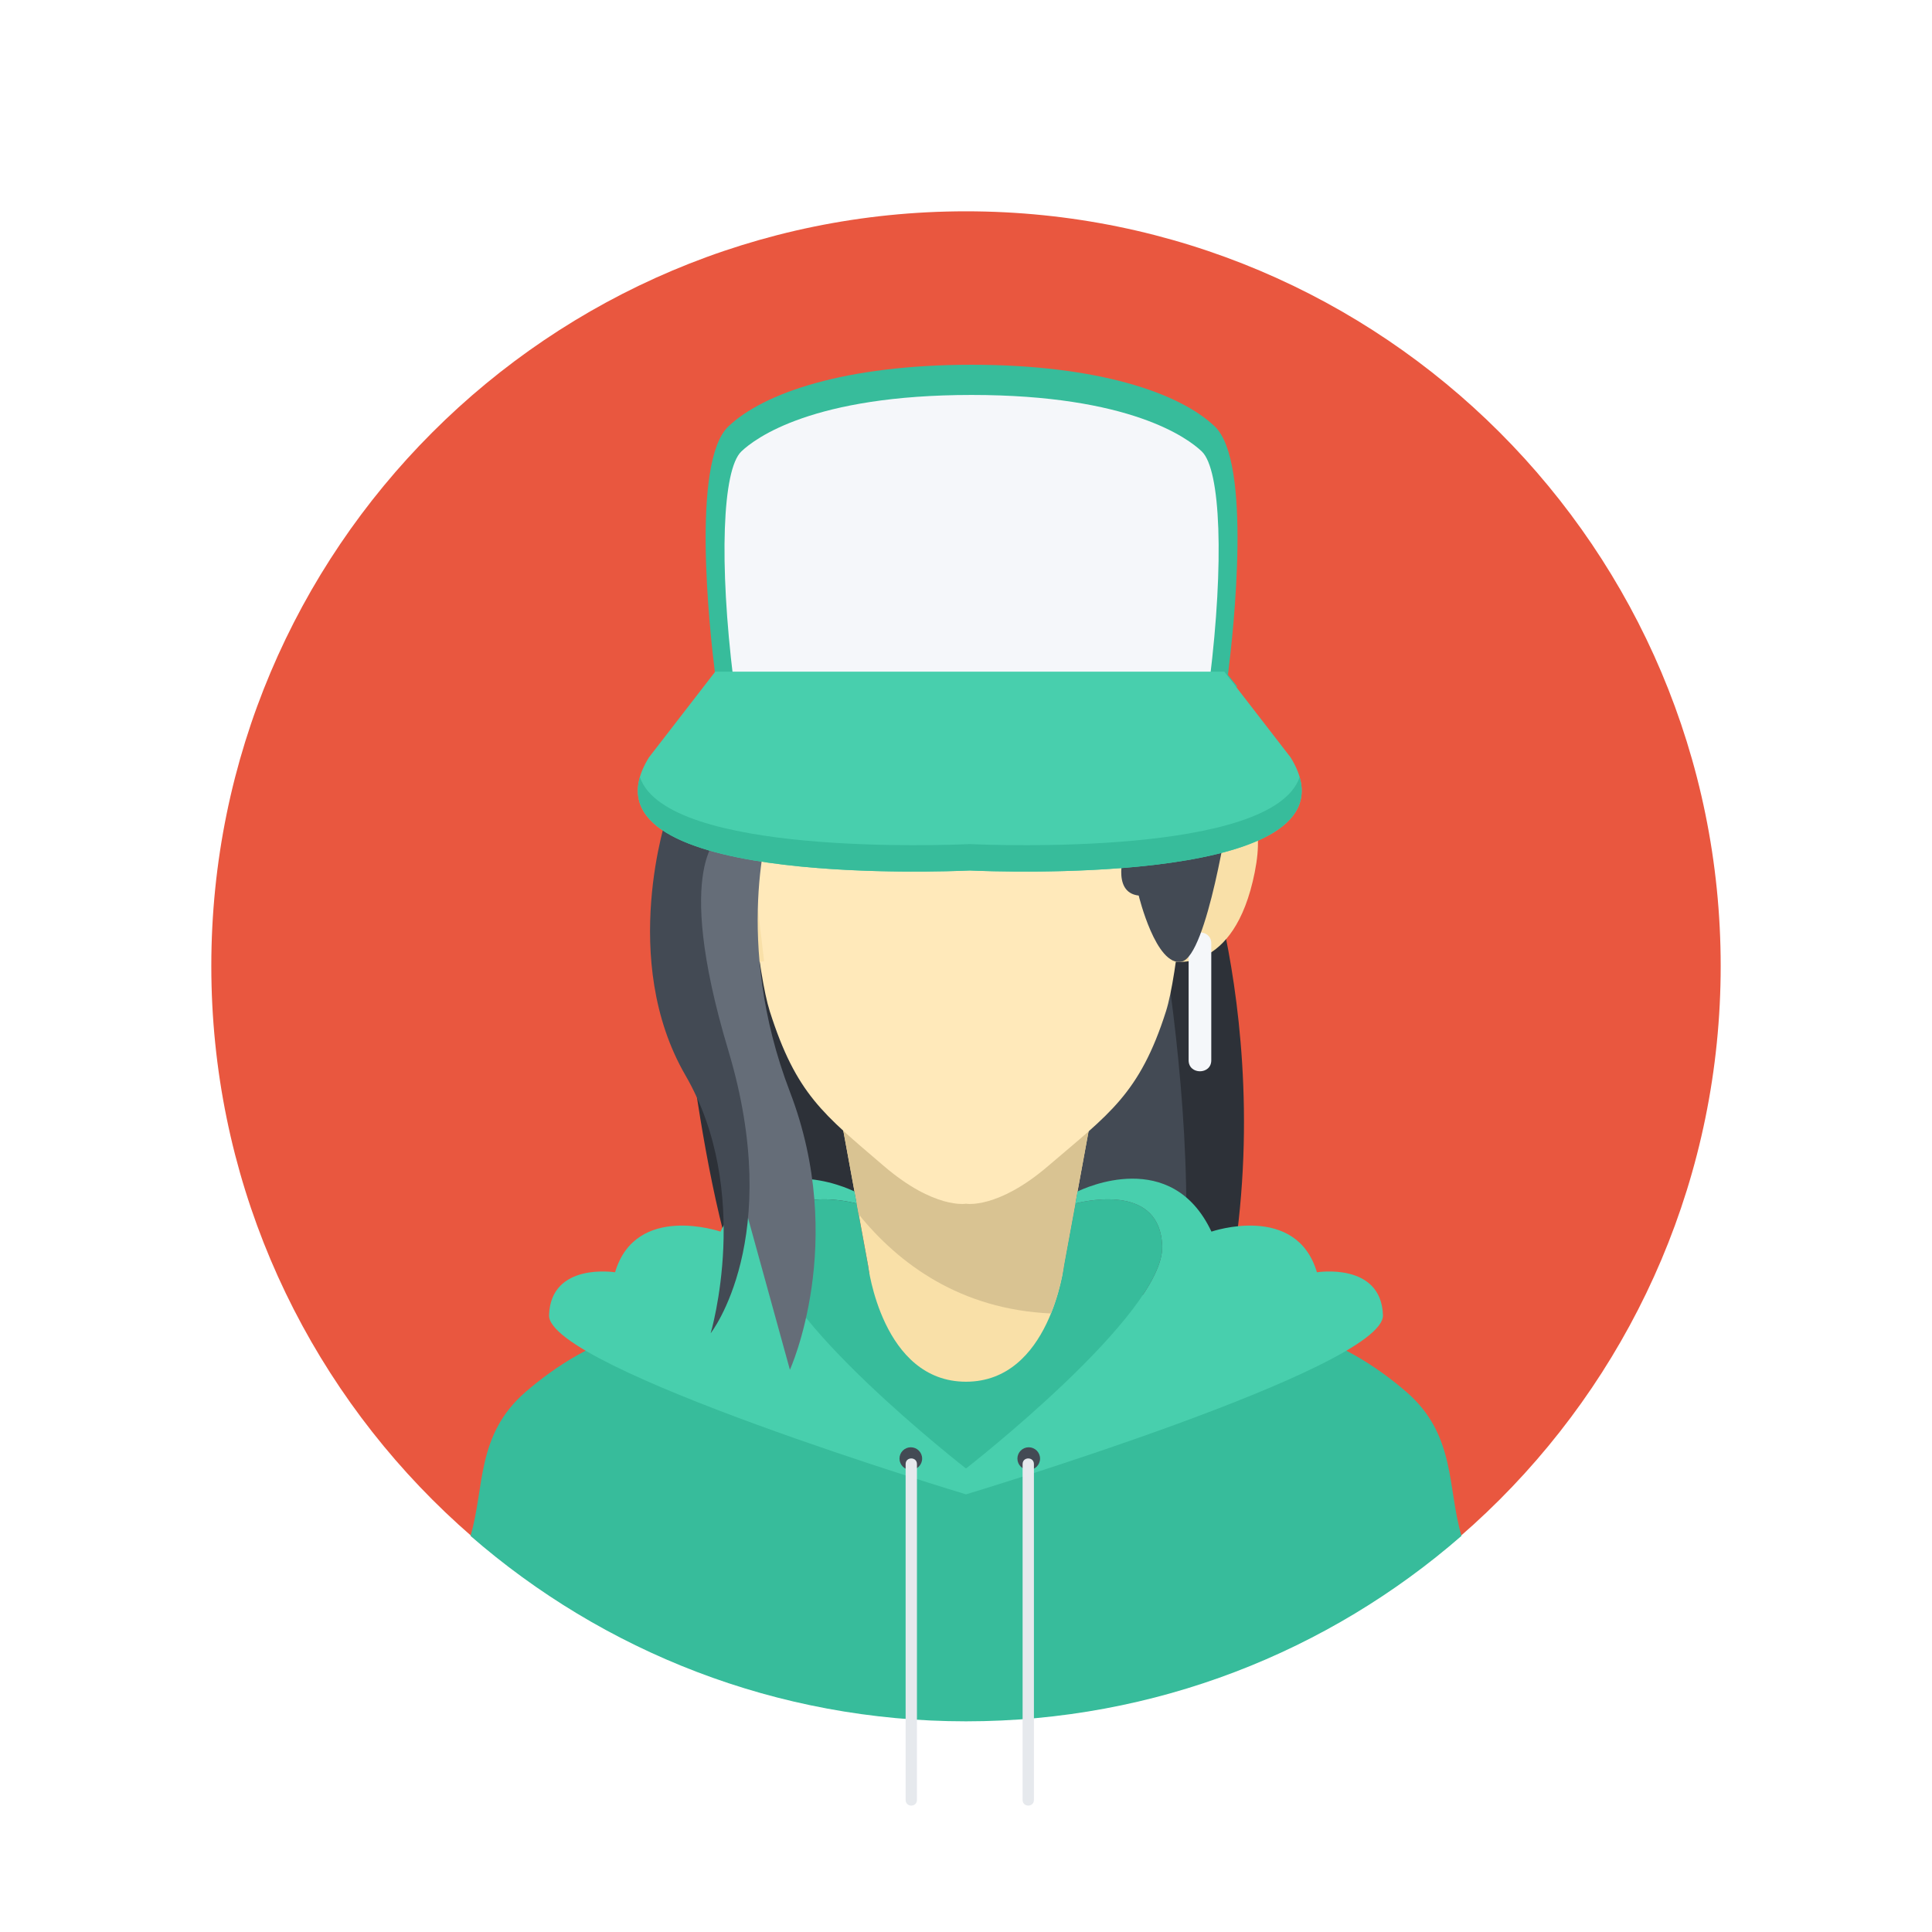
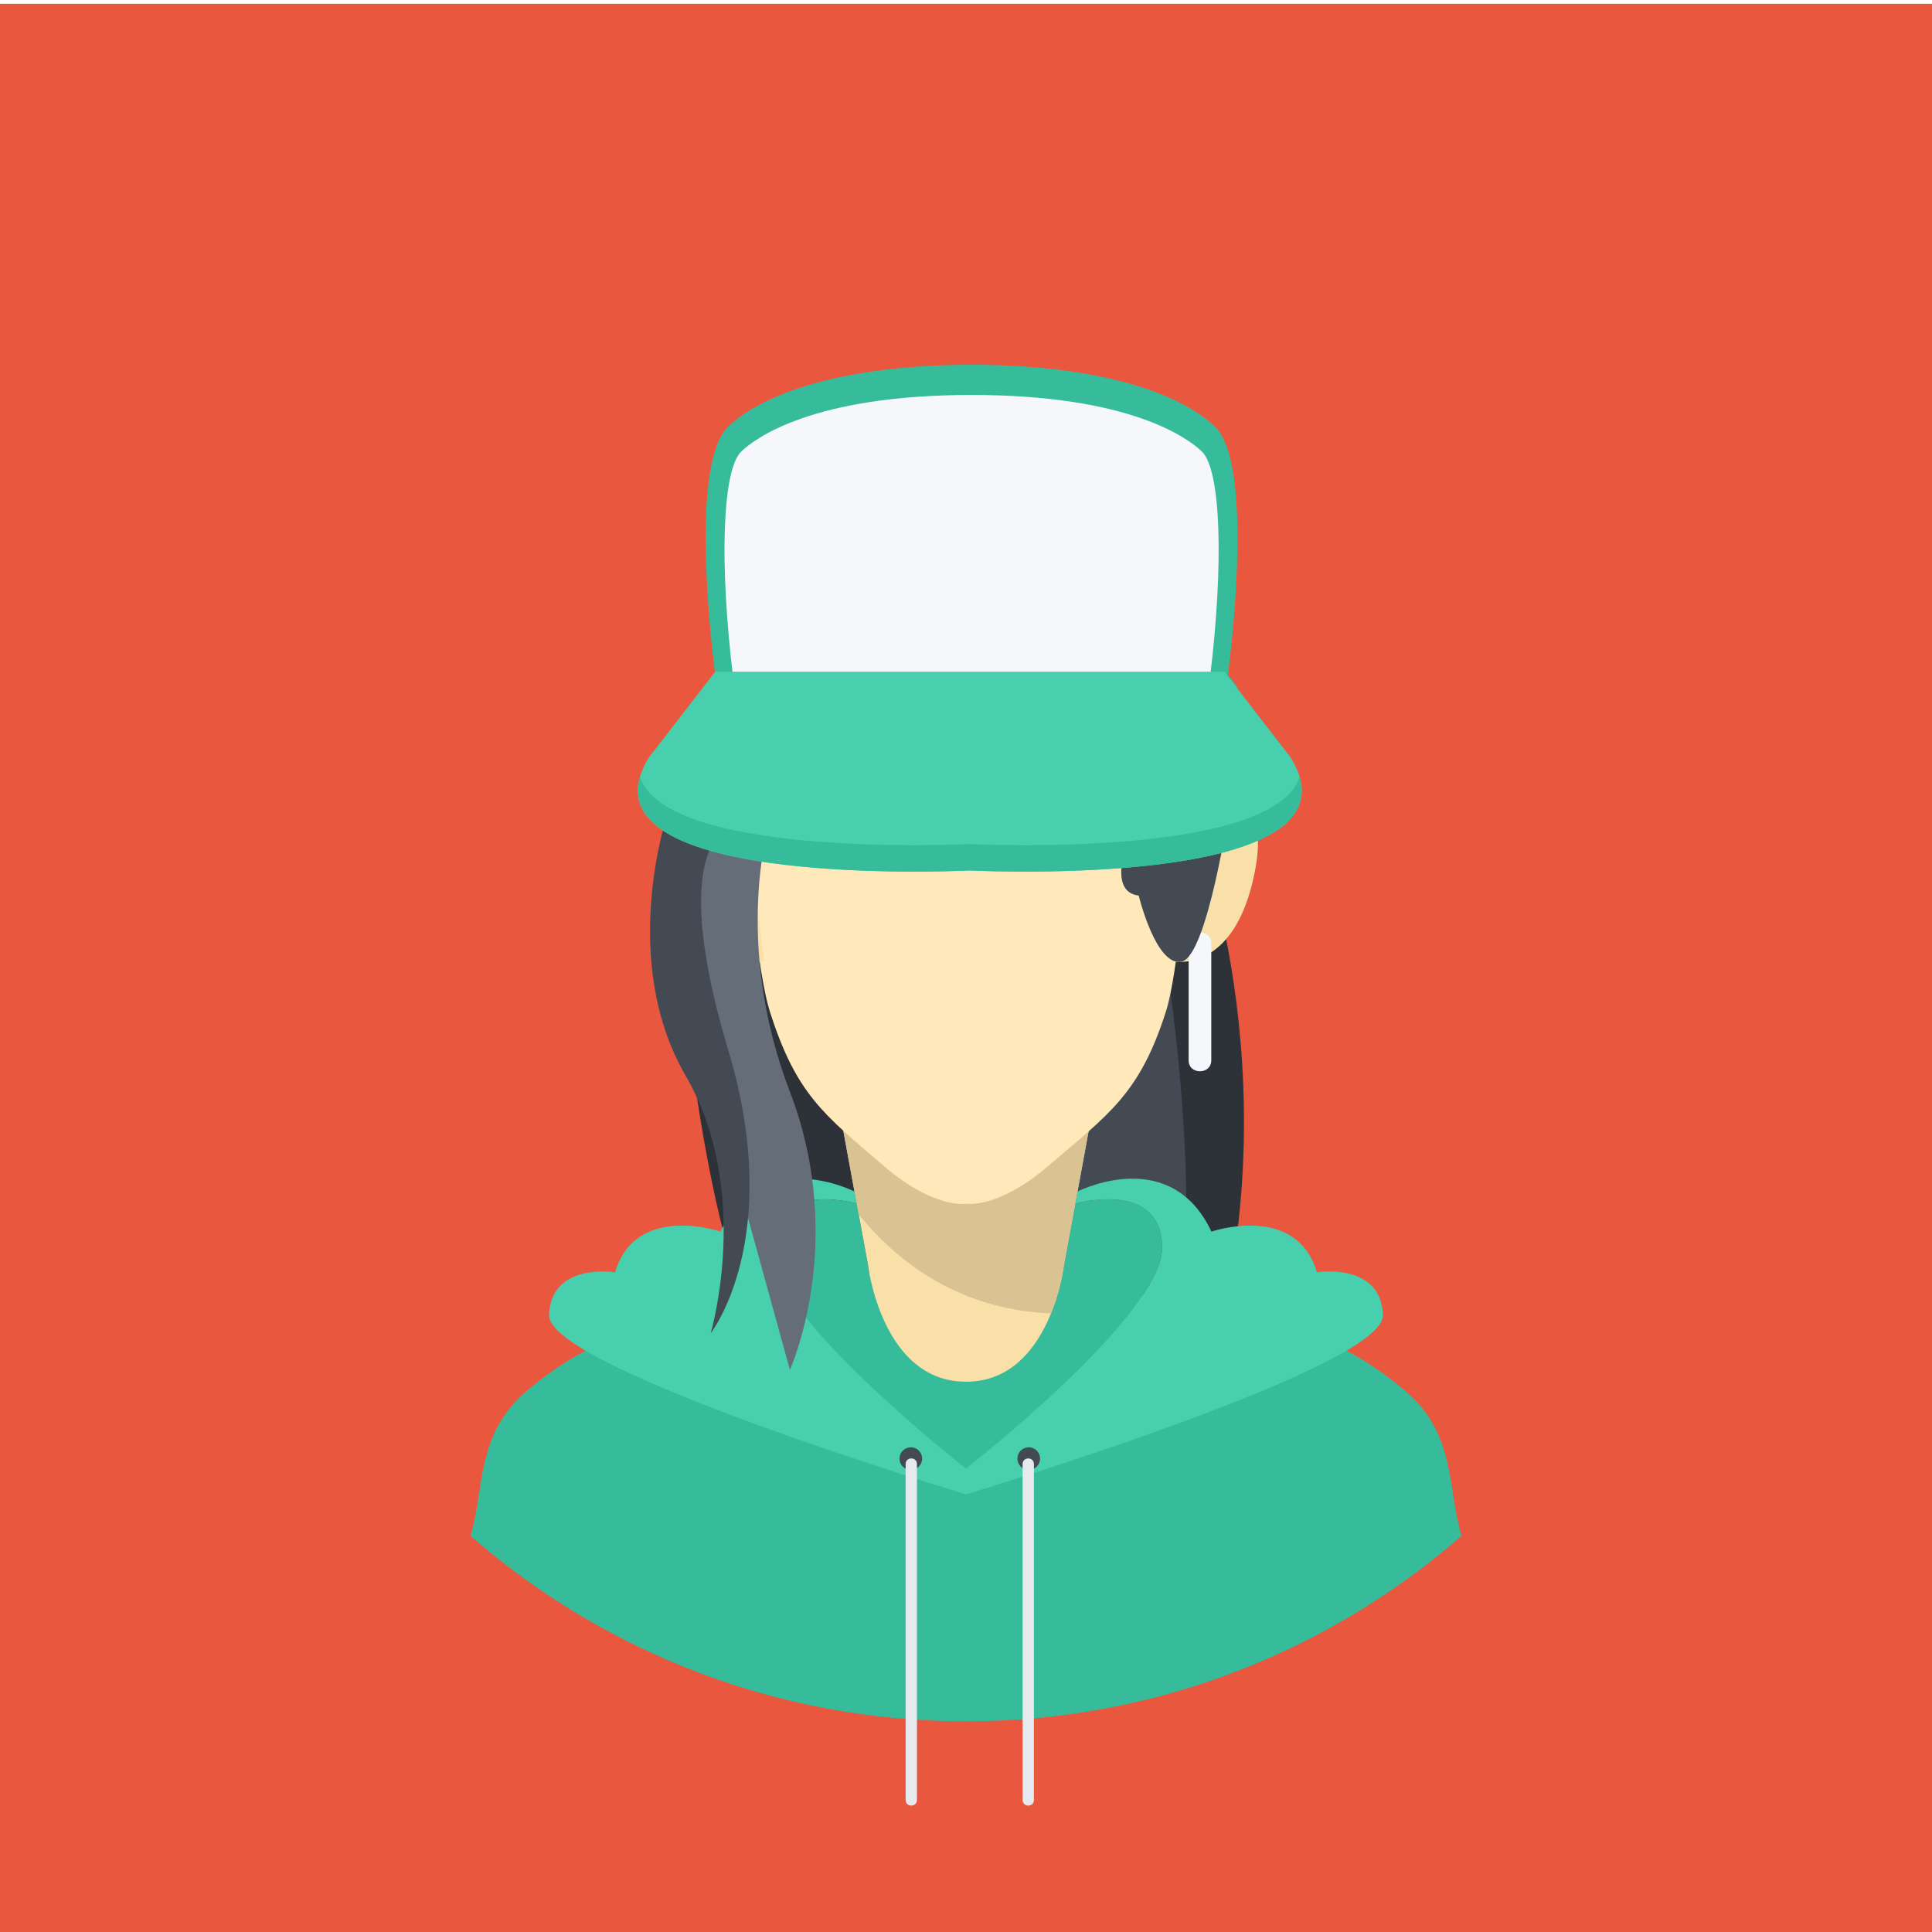
<svg xmlns="http://www.w3.org/2000/svg" id="svg2" version="1.1" width="640" height="640" xml:space="preserve">
  <defs id="defs6">
    <clipPath clipPathUnits="userSpaceOnUse" id="clipPath22">
      <path d="M 0,512 512,512 512,0 0,0 0,512 z" id="path24" />
    </clipPath>
    <clipPath clipPathUnits="userSpaceOnUse" id="clipPath34">
      <path d="M 0,512 512,512 512,0 0,0 0,512 z" id="path36" />
    </clipPath>
    <clipPath clipPathUnits="userSpaceOnUse" id="clipPath52">
      <path d="M 0,512 512,512 512,0 0,0 0,512 z" id="path54" />
    </clipPath>
  </defs>
  <g id="g10" transform="matrix(1.25,0,0,-1.25,0,640)">
-     <path d="M 0,0 512,0 512,512 0,512 0,0 z" style="fill:#ffffff;fill-opacity:1;fill-rule:nonzero;stroke:none" id="path12" />
+     <path d="M 0,0 512,0 512,512 0,512 0,0 z" style="fill:#e9573f;fill-opacity:1;fill-rule:nonzero;stroke:none" id="path12" />
    <g id="g14" transform="translate(0,512.0001)">
      <path d="M 0,0 0,-512 0,0 z" style="fill:#ffffff;fill-opacity:1;fill-rule:nonzero;stroke:none" id="path16" />
    </g>
    <g id="g18">
      <g id="g20" clip-path="url(#clipPath22)">
        <path d="m 1024,0 -512,0 0,512 512,0 0,-512 z" style="fill:#ffffff;fill-opacity:1;fill-rule:nonzero;stroke:none" id="path26" />
      </g>
    </g>
    <path d="M 0,0 512,0 0,0 z" style="fill:#ffffff;fill-opacity:1;fill-rule:nonzero;stroke:none" id="path28" />
    <g id="g30">
      <g id="g32" clip-path="url(#clipPath34)">
        <path d="m 1024,-512 -512,0 0,512 512,0 0,-512 z" style="fill:#ffffff;fill-opacity:1;fill-rule:nonzero;stroke:none" id="path38" />
        <path d="m 1024,511 -512,0 0,512 512,0 0,-512 z" style="fill:#ffffff;fill-opacity:1;fill-rule:nonzero;stroke:none" id="path40" />
      </g>
    </g>
    <g id="g42" transform="translate(0,512.0001)">
      <path d="M 0,0 0,-1 0,0 z" style="fill:#ffffff;fill-opacity:1;fill-rule:nonzero;stroke:none" id="path44" />
    </g>
    <path d="m 0,511 512,0 0,1 -512,0 0,-1 z" style="fill:#ffffff;fill-opacity:1;fill-rule:nonzero;stroke:none" id="path46" />
    <g id="g48">
      <g id="g50" clip-path="url(#clipPath52)">
        <g id="g56" transform="translate(456,256)">
          <path d="m 0,0 c 0,-110.457 -89.543,-200 -200,-200 -110.457,0 -200,89.543 -200,200 0,110.457 89.543,200 200,200 C -89.543,200 0,110.457 0,0" style="fill:#e9573f;fill-opacity:1;fill-rule:nonzero;stroke:none" id="path58" />
        </g>
        <g id="g60" transform="translate(320.373,281.5078)">
          <path d="m 0,0 -74.373,-34.573 -5.333,25.065 -60.667,-12.692 c 0,0 7.141,-82.181 23.123,-102.286 6.475,-8.145 11.456,-12.045 15.16,-13.783 l -7.949,-29.739 c 0,0 57.666,-76.5 97.666,4.5 C 27.627,-82.508 0,0 0,0" style="fill:#2d3138;fill-opacity:1;fill-rule:nonzero;stroke:none" id="path62" />
        </g>
        <g id="g64" transform="translate(305.5059,278.333)">
          <path d="M 0,0 C 0,0 25.16,-124.666 -9.173,-160.333 -43.506,-196 -30.839,-175 -30.839,-175 L -16.436,-1.667 0,0 z" style="fill:#434a54;fill-opacity:1;fill-rule:nonzero;stroke:none" id="path66" />
        </g>
        <g id="g68" transform="translate(372.668,143.1621)">
          <path d="m 0,0 c -7.354,6.355 -19.364,14.563 -30.666,15.666 -2.679,0.262 -15.099,3.465 -29.701,7.4 -0.705,0.192 -1.414,0.383 -2.129,0.577 -0.018,0.003 -0.033,0.007 -0.051,0.013 -0.878,0.237 -1.762,0.477 -2.652,0.719 -8.923,2.422 -18.324,5.02 -26.62,7.326 -0.182,0.051 -0.363,0.102 -0.542,0.151 -0.467,0.13 -0.93,0.259 -1.389,0.386 -0.219,0.061 -0.436,0.121 -0.652,0.182 -0.409,0.113 -0.811,0.226 -1.211,0.338 -0.238,0.066 -0.475,0.133 -0.709,0.197 -0.354,0.1 -0.7,0.195 -1.047,0.293 -0.697,0.193 -1.381,0.385 -2.053,0.572 -0.121,0.035 -0.246,0.071 -0.367,0.104 -0.223,0.062 -0.44,0.123 -0.66,0.183 -0.387,0.11 -0.77,0.217 -1.147,0.323 -5.434,1.519 -9.816,2.754 -12.425,3.49 -0.016,0.004 -0.03,0.008 -0.045,0.012 -0.411,0.115 -0.766,0.216 -1.084,0.306 -0.106,0.03 -0.205,0.057 -0.301,0.084 -0.315,0.09 -0.555,0.157 -0.75,0.213 -0.297,0.084 -0.467,0.131 -0.467,0.131 0,0 -0.221,-0.062 -0.602,-0.17 -0.032,-0.008 -0.054,-0.016 -0.089,-0.025 -0.079,-0.022 -0.164,-0.047 -0.256,-0.073 -0.09,-0.025 -0.173,-0.048 -0.276,-0.078 -0.134,-0.037 -0.28,-0.078 -0.435,-0.123 -0.244,-0.068 -0.516,-0.144 -0.811,-0.228 -0.129,-0.035 -0.265,-0.074 -0.404,-0.114 -0.066,-0.019 -0.131,-0.037 -0.199,-0.056 -0.414,-0.117 -0.86,-0.242 -1.346,-0.379 -0.113,-0.031 -0.232,-0.066 -0.352,-0.1 -0.008,-0.002 -0.017,-0.004 -0.027,-0.007 -0.341,-0.096 -0.699,-0.196 -1.071,-0.301 -0.142,-0.039 -0.278,-0.078 -0.423,-0.119 -0.145,-0.041 -0.293,-0.082 -0.441,-0.123 -0.043,-0.014 -0.088,-0.026 -0.133,-0.038 -0.031,-0.009 -0.063,-0.019 -0.095,-0.027 -0.29,-0.082 -0.589,-0.166 -0.893,-0.252 -0.014,-0.004 -0.03,-0.008 -0.043,-0.012 -0.045,-0.013 -0.09,-0.025 -0.136,-0.039 -0.107,-0.029 -0.208,-0.056 -0.316,-0.088 -0.175,-0.048 -0.358,-0.101 -0.539,-0.152 -0.98,-0.275 -2.027,-0.568 -3.133,-0.879 -0.164,-0.045 -0.322,-0.09 -0.488,-0.137 -0.379,-0.105 -0.77,-0.214 -1.163,-0.324 -0.079,-0.023 -0.157,-0.045 -0.236,-0.066 -0.388,-0.11 -0.78,-0.219 -1.179,-0.33 -0.227,-0.065 -0.458,-0.129 -0.689,-0.194 -0.338,-0.093 -0.676,-0.189 -1.022,-0.285 -0.193,-0.054 -0.393,-0.111 -0.59,-0.166 -0.583,-0.162 -1.174,-0.328 -1.775,-0.496 -0.381,-0.105 -0.762,-0.213 -1.15,-0.32 -0.219,-0.061 -0.441,-0.123 -0.661,-0.184 -0.414,-0.115 -0.828,-0.232 -1.248,-0.347 -0.275,-0.079 -0.55,-0.155 -0.828,-0.233 -0.392,-0.109 -0.789,-0.219 -1.188,-0.33 -0.284,-0.078 -0.568,-0.158 -0.856,-0.238 -0.272,-0.076 -0.55,-0.153 -0.825,-0.229 -0.137,-0.039 -0.274,-0.076 -0.412,-0.115 -0.037,-0.01 -0.073,-0.019 -0.109,-0.029 -0.249,-0.071 -0.495,-0.139 -0.747,-0.207 -0.321,-0.09 -0.648,-0.182 -0.973,-0.272 -0.044,-0.011 -0.088,-0.023 -0.132,-0.037 -0.271,-0.074 -0.541,-0.148 -0.812,-0.224 -0.211,-0.059 -0.424,-0.118 -0.637,-0.176 -0.529,-0.149 -1.062,-0.295 -1.598,-0.444 -0.221,-0.06 -0.442,-0.123 -0.664,-0.183 -0.469,-0.131 -0.938,-0.26 -1.41,-0.391 -0.275,-0.076 -0.551,-0.152 -0.828,-0.228 -0.539,-0.151 -1.082,-0.299 -1.625,-0.45 -0.241,-0.066 -0.483,-0.132 -0.725,-0.199 -0.125,-0.035 -0.25,-0.07 -0.376,-0.103 l -0.079,-0.024 c -0.474,-0.131 -0.951,-0.261 -1.428,-0.392 -0.322,-0.088 -0.646,-0.178 -0.968,-0.266 -0.428,-0.119 -0.858,-0.236 -1.286,-0.353 -0.31,-0.086 -0.621,-0.172 -0.932,-0.258 -0.439,-0.119 -0.876,-0.241 -1.314,-0.36 -0.293,-0.08 -0.583,-0.16 -0.874,-0.24 -0.651,-0.178 -1.301,-0.355 -1.95,-0.533 -0.074,-0.02 -0.146,-0.041 -0.221,-0.061 -0.729,-0.199 -1.458,-0.398 -2.185,-0.595 -0.243,-0.067 -0.485,-0.133 -0.729,-0.2 -0.478,-0.13 -0.957,-0.261 -1.433,-0.39 -0.035,-0.01 -0.069,-0.018 -0.104,-0.028 -0.274,-0.076 -0.549,-0.15 -0.822,-0.224 -0.416,-0.113 -0.831,-0.225 -1.245,-0.338 -0.31,-0.084 -0.618,-0.168 -0.927,-0.25 -0.51,-0.139 -1.015,-0.275 -1.52,-0.412 -15.167,-4.096 -28.259,-7.486 -31.019,-7.756 -11.302,-1.103 -23.313,-9.311 -30.666,-15.666 -13.235,-11.439 -10.854,-25.453 -14.641,-38.188 35.133,-30.605 81.055,-49.144 131.309,-49.144 50.254,0 96.176,18.539 131.309,49.144 C 10.854,-25.453 13.235,-11.439 0,0" style="fill:#37bc9b;fill-opacity:1;fill-rule:nonzero;stroke:none" id="path70" />
        </g>
        <g id="g72" transform="translate(230.0566,176.5957)">
          <path d="m 0,0 -3.025,16.465 c -4.22,1.055 -22.441,4.68 -23.031,-11.233 -0.667,-17.998 51.999,-58.998 51.999,-58.998 L 15.654,-28.129 C 2.475,-20.687 0,0 0,0" style="fill:#37bc9b;fill-opacity:1;fill-rule:nonzero;stroke:none" id="path74" />
        </g>
        <g id="g76" transform="translate(281.9434,176.5957)">
          <path d="m 0,0 3.025,16.465 c 4.22,1.055 22.441,4.68 23.031,-11.233 0.667,-17.998 -51.999,-58.998 -51.999,-58.998 l 10.289,25.637 C -2.475,-20.687 0,0 0,0" style="fill:#37bc9b;fill-opacity:1;fill-rule:nonzero;stroke:none" id="path78" />
        </g>
        <g id="g80" transform="translate(256,259.8301)">
          <path d="m 0,0 -42.25,5.5 16.307,-88.734 c 0,0 3.666,-30.766 25.943,-30.766 22.277,0 25.943,30.766 25.943,30.766 L 42.25,5.5 0,0 z" style="fill:#f9e0a8;fill-opacity:1;fill-rule:nonzero;stroke:none" id="path82" />
        </g>
        <g id="g84" transform="translate(290,250.3301)">
          <path d="m 0,0 -69.525,-21.592 7.086,-38.556 c 10.66,-13.145 26.918,-25.186 50.957,-26.264 2.709,6.691 3.425,12.678 3.425,12.678 L 4.07,-7.744 C 1.686,-2.947 0,0 0,0" style="fill:#d9c392;fill-opacity:1;fill-rule:nonzero;stroke:none" id="path86" />
        </g>
        <g id="g88" transform="translate(349,174.8301)">
          <path d="m 0,0 c -5.5,18.5 -27.955,10.777 -27.955,10.777 -10.543,22.401 -33.758,11.485 -35.492,10.631 l -0.584,-3.178 c 4.219,1.055 22.44,4.68 23.03,-11.232 C -40.334,-11 -93,-52 -93,-52 c 0,0 -52.666,41 -51.999,58.998 0.59,15.912 18.811,12.287 23.03,11.232 l -0.584,3.178 c -1.734,0.854 -24.949,11.77 -35.492,-10.631 0,0 -22.455,7.723 -27.955,-10.777 0,0 -17,2.745 -17.5,-11.343 -0.5,-14.088 110.445,-47.487 110.445,-47.487 l 0.11,0 c 0,0 110.945,33.399 110.445,47.487 C 17,2.745 0,0 0,0" style="fill:#48cfad;fill-opacity:1;fill-rule:nonzero;stroke:none" id="path90" />
        </g>
        <g id="g92" transform="translate(244.375,125.4551)">
          <path d="m 0,0 c 0,-1.656 -1.344,-3 -3,-3 -1.656,0 -3,1.344 -3,3 0,1.656 1.344,3 3,3 1.656,0 3,-1.344 3,-3" style="fill:#434a54;fill-opacity:1;fill-rule:nonzero;stroke:none" id="path94" />
        </g>
        <g id="g96" transform="translate(269.625,125.4551)">
          <path d="M 0,0 C 0,-1.656 1.344,-3 3,-3 4.656,-3 6,-1.656 6,0 6,1.656 4.656,3 3,3 1.344,3 0,1.656 0,0" style="fill:#434a54;fill-opacity:1;fill-rule:nonzero;stroke:none" id="path98" />
        </g>
        <g id="g100" transform="translate(240,124)">
          <path d="m 0,0 0,-89 c 0,-2 3,-2 3,0 L 3,0 C 3,2 0,2 0,0 0,0 0,2 0,0" style="fill:#e6e9ed;fill-opacity:1;fill-rule:nonzero;stroke:none" id="path102" />
        </g>
        <g id="g104" transform="translate(274,124)">
          <path d="m 0,0 0,-89 c 0,-2 -3,-2 -3,0 l 0,89 c 0,2 3,2 3,0 0,0 0,2 0,0" style="fill:#e6e9ed;fill-opacity:1;fill-rule:nonzero;stroke:none" id="path106" />
        </g>
        <g id="g108" transform="translate(256,358)">
          <path d="m 0,0 -63,0 c 0,0 4.785,-94.465 11,-114 7,-22.001 14.237,-27.287 30.226,-41 C -8.366,-166.5 0,-165 0,-165 c 0,0 8.366,-1.5 21.774,10 C 37.763,-141.287 46,-136.001 53,-114 59.215,-94.465 63,0 63,0 L 0,0 z" style="fill:#ffe9ba;fill-opacity:1;fill-rule:nonzero;stroke:none" id="path110" />
        </g>
        <g id="g112" transform="translate(197.75,297.5)">
          <path d="m 0,0 c 0,0 -22.743,10.911 -17.273,-16.638 5.467,-27.55 22.017,-23.583 22.017,-23.583 L 0,0 z" style="fill:#f9e0a8;fill-opacity:1;fill-rule:nonzero;stroke:none" id="path114" />
        </g>
        <g id="g116" transform="translate(315.25,297.5)">
          <path d="M 0,0 C 0,0 22.743,10.911 17.273,-16.638 11.806,-44.188 -4.744,-40.221 -4.744,-40.221 L 0,0 z" style="fill:#f9e0a8;fill-opacity:1;fill-rule:nonzero;stroke:none" id="path118" />
        </g>
        <g id="g120" transform="translate(315,262)">
          <path d="m 0,0 0,-31 c 0,-3.869 6,-3.869 6,0 L 6,0 C 6,3.869 0,3.869 0,0" style="fill:#f5f7fa;fill-opacity:1;fill-rule:nonzero;stroke:none" id="path122" />
        </g>
        <g id="g124" transform="translate(203.9941,294.334)">
          <path d="m 0,0 c 0,0 -9.995,-31.667 5.339,-71.667 15.334,-40 0,-73.667 0,-73.667 l -28,101.5 8.334,52.5 L 0,0 z" style="fill:#656d78;fill-opacity:1;fill-rule:nonzero;stroke:none" id="path126" />
        </g>
        <g id="g128" transform="translate(176.8437,296.1592)">
          <path d="m 0,0 c 0,0 -13,-38.413 4.823,-69.159 17.823,-30.746 6.666,-68.33 6.666,-68.33 0,0 19.667,24.997 4.667,74.997 -15,50 -1.939,57.1 -1.939,57.1 0,0 -6.706,16.551 -14.217,5.392" style="fill:#434a54;fill-opacity:1;fill-rule:nonzero;stroke:none" id="path130" />
        </g>
        <g id="g132" transform="translate(298.125,286.7207)">
          <path d="m 0,0 c 0,0 -3.84,-11.222 3.645,-12.055 0,0 4.578,-18.903 11.363,-17.508 6.787,1.394 12.617,40.592 12.617,40.592 L 0,0 z" style="fill:#434a54;fill-opacity:1;fill-rule:nonzero;stroke:none" id="path134" />
        </g>
        <g id="g136" transform="translate(325.417,333.1416)">
          <path d="m 0,0 c 1.544,12.231 6.352,56.463 -3.478,65.84 -9.325,8.895 -30.983,16.351 -64.46,16.351 -33.478,0 -55.136,-7.456 -64.461,-16.351 -9.83,-9.377 -5.022,-53.609 -3.478,-65.84 l -2.54,-3.142 2.957,0 135.043,0 2.957,0 L 0,0 z" style="fill:#37bc9b;fill-opacity:1;fill-rule:nonzero;stroke:none" id="path138" />
        </g>
        <g id="g140" transform="translate(194.3477,332)">
          <path d="m 0,0 c -3.786,30.812 -2.932,55.543 2.121,60.363 3.682,3.512 18.961,14.97 61.01,14.97 42.049,0 57.328,-11.458 61.01,-14.97 5.052,-4.82 5.907,-29.551 2.121,-60.363 L 0,0 z" style="fill:#f5f7fa;fill-opacity:1;fill-rule:nonzero;stroke:none" id="path142" />
        </g>
        <g id="g144" transform="translate(342.0244,311.2764)">
          <path d="m 0,0 -17.564,22.724 -67.46,0 -67.46,0 L -170.049,0 c -21.067,-34.146 77.437,-30.311 85.025,-29.966 C -77.437,-30.311 21.067,-34.146 0,0" style="fill:#48cfad;fill-opacity:1;fill-rule:nonzero;stroke:none" id="path146" />
        </g>
        <g id="g148" transform="translate(257,288.3105)">
          <path d="M 0,0 C -6.524,-0.297 -80.266,-3.173 -87.414,17.734 -95.633,-10.767 -7.176,-7.326 0,-7 7.176,-7.326 95.633,-10.767 87.414,17.734 80.266,-3.173 6.524,-0.297 0,0" style="fill:#37bc9b;fill-opacity:1;fill-rule:nonzero;stroke:none" id="path150" />
        </g>
      </g>
    </g>
  </g>
</svg>
